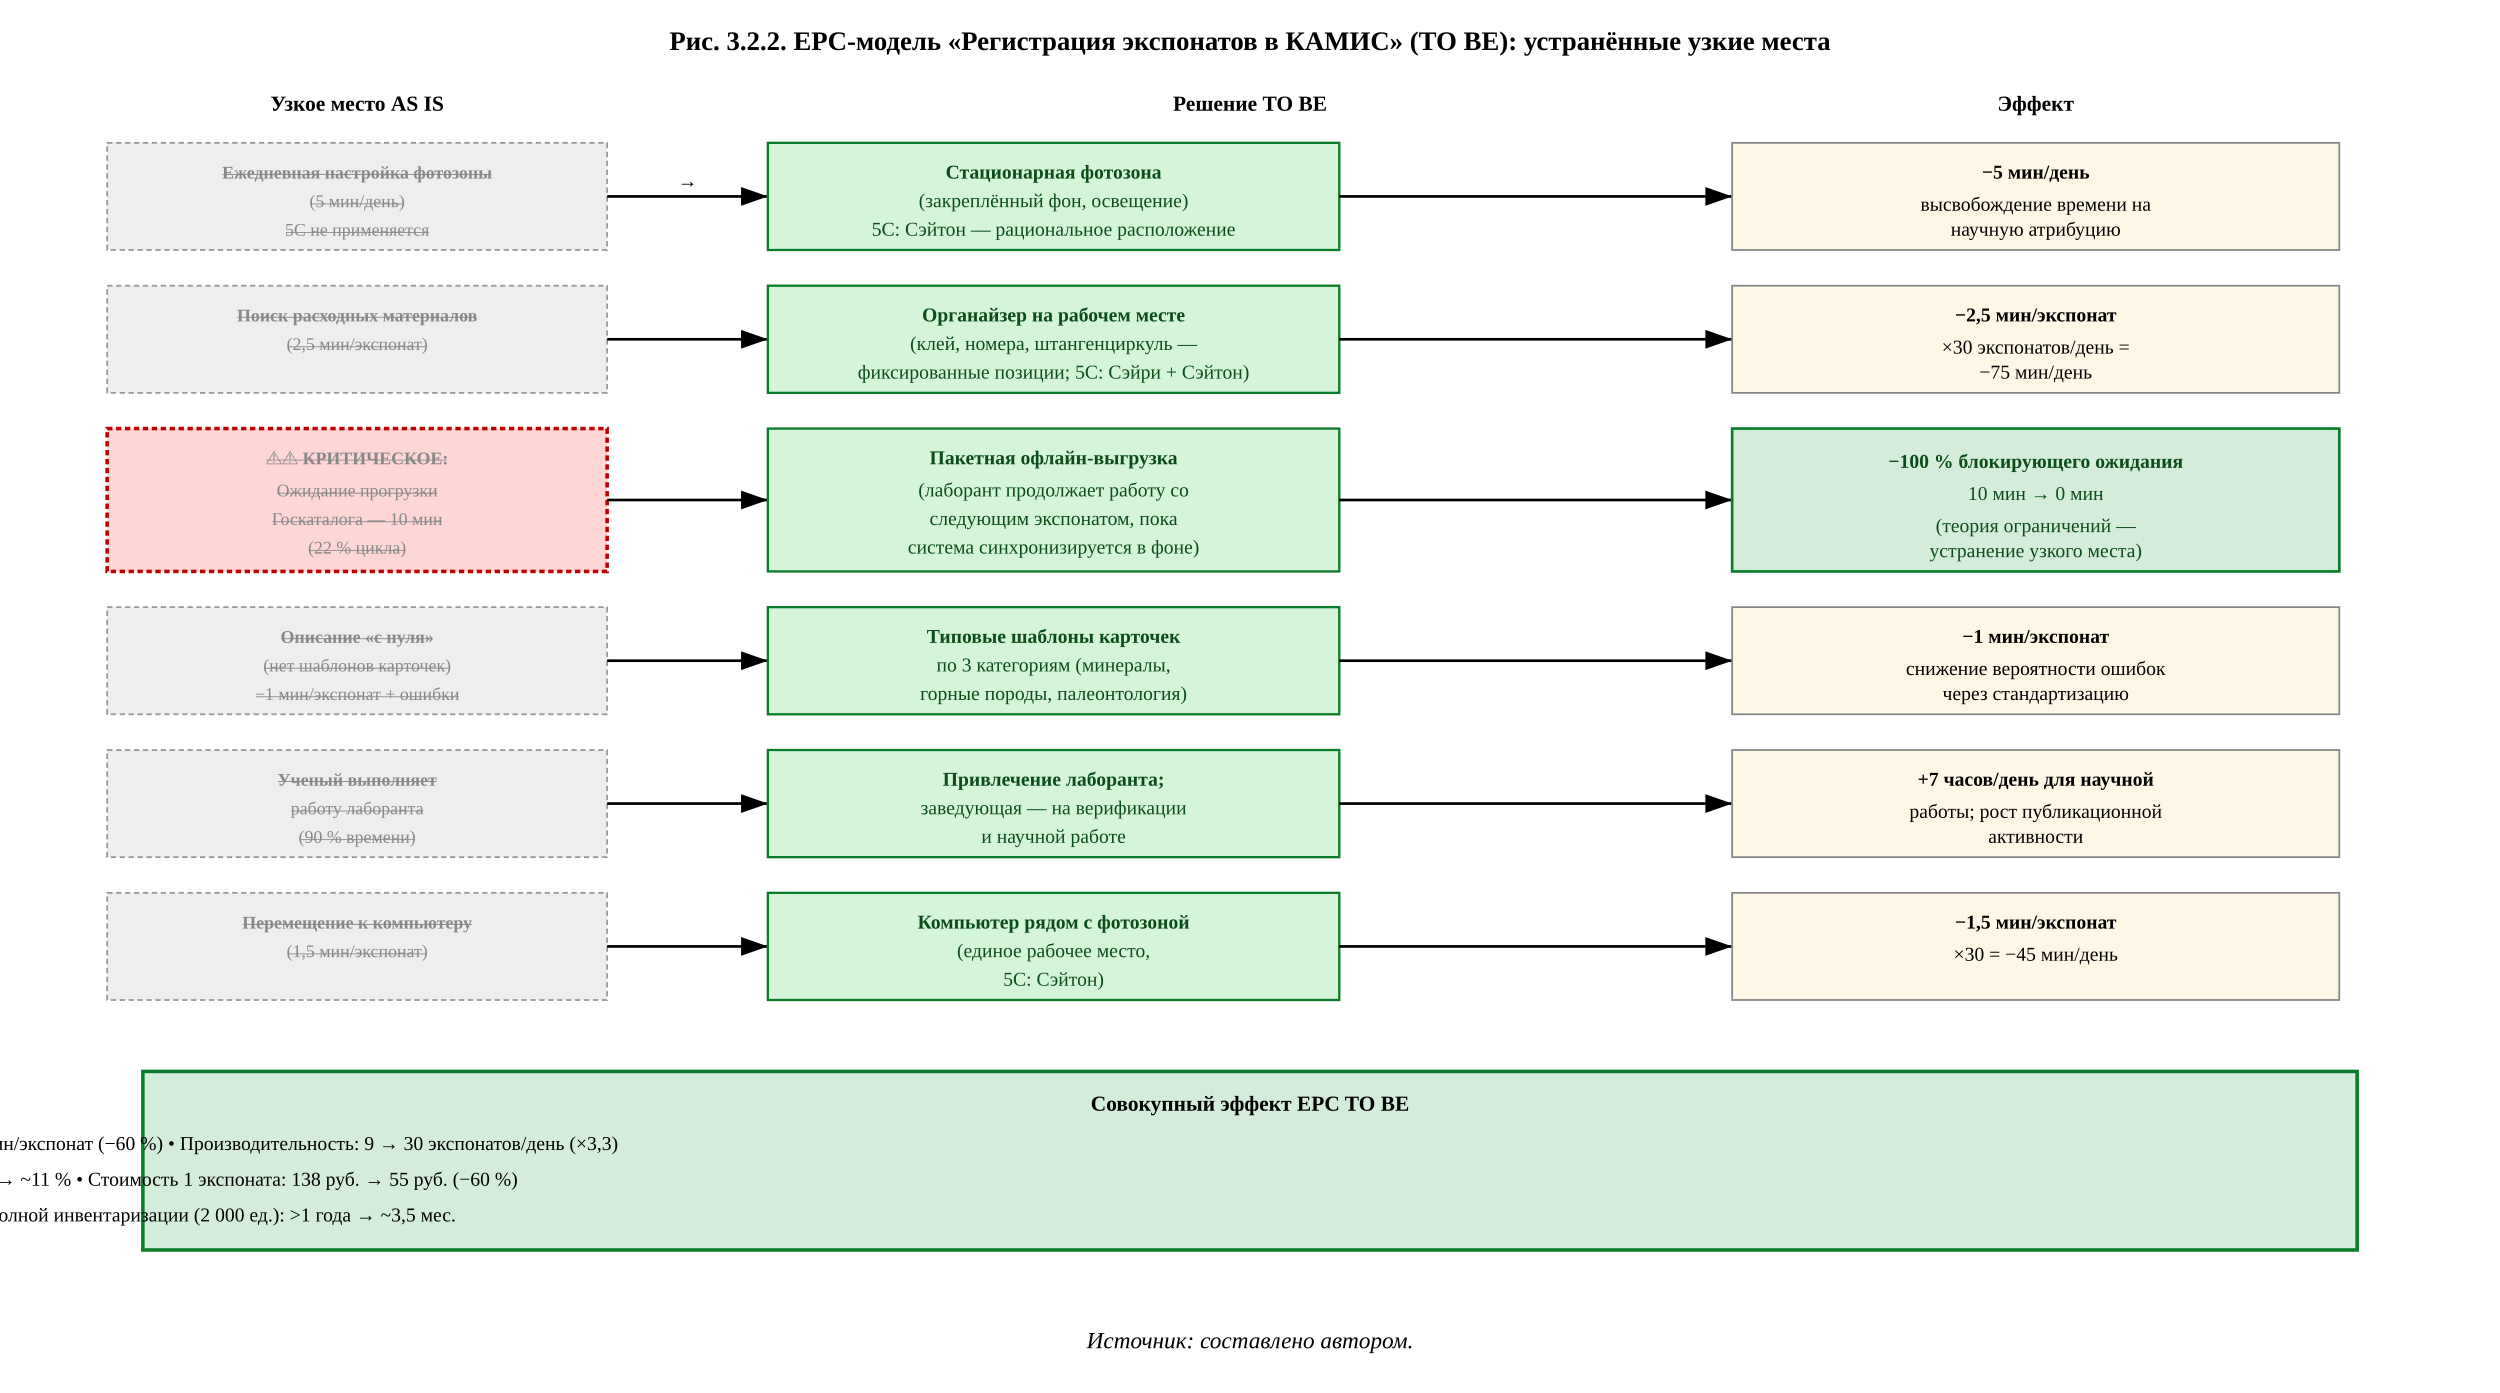
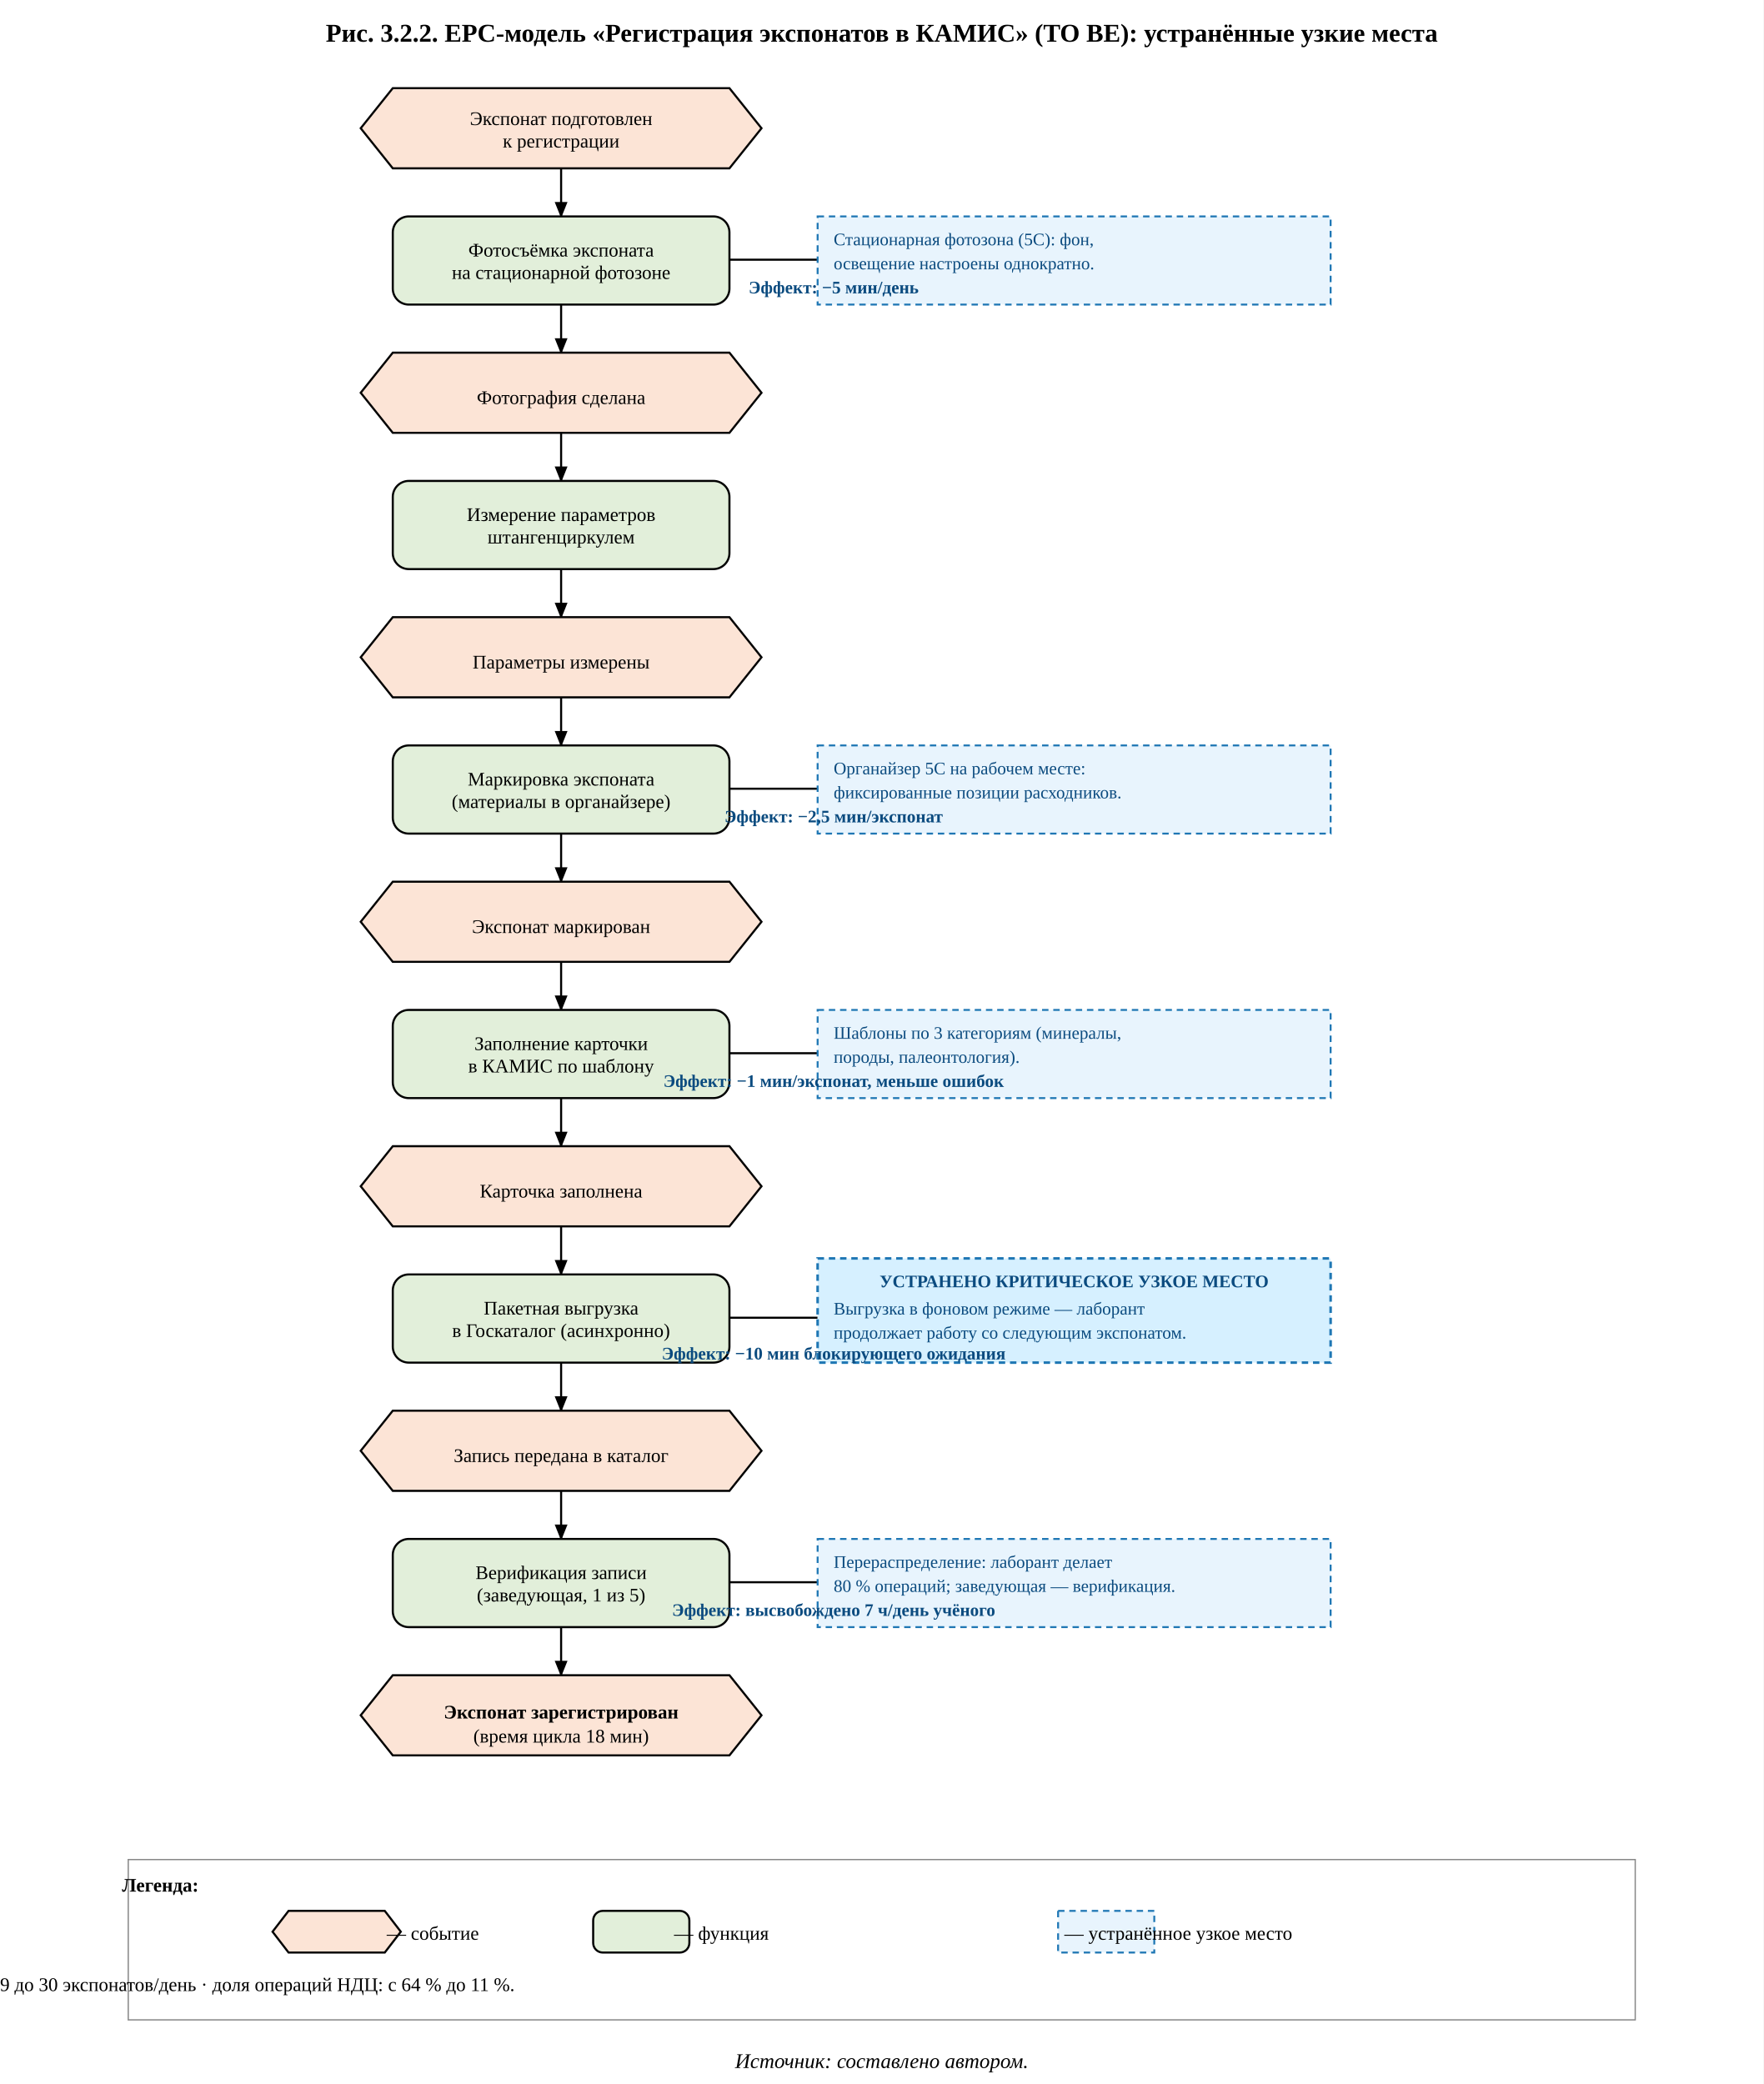
- <svg xmlns="http://www.w3.org/2000/svg" width="1400" height="780" viewBox="0 0 1400 780">
+ <svg xmlns="http://www.w3.org/2000/svg" width="1100" height="1300" viewBox="0 0 1100 1300">
  <defs>
-     <marker id="arr322" markerWidth="10" markerHeight="7" refX="10" refY="3.5" orient="auto">
-       <polygon points="0 0, 10 3.5, 0 7" fill="#000" />
+     <marker id="ar322" markerWidth="10" markerHeight="8" refX="9" refY="4" orient="auto" markerUnits="userSpaceOnUse">
+       <path d="M0,0 L10,4 L0,8 z" fill="#000" />
    </marker>
  </defs>
  <style>
-     .ttl{font-family:'Times New Roman',serif;font-size:15px;font-weight:bold;text-anchor:middle}
-     .lbl{font-family:'Times New Roman',serif;font-size:11px;text-anchor:middle}
-     .lblb{font-family:'Times New Roman',serif;font-size:12px;text-anchor:middle;font-weight:bold}
+     .ttl{font-family:'Times New Roman',serif;font-size:16px;font-weight:bold;text-anchor:middle}
+     .lb{font-family:'Times New Roman',serif;font-size:12px;text-anchor:middle}
+     .lbb{font-family:'Times New Roman',serif;font-size:14px;text-anchor:middle;font-weight:bold}
    .src{font-family:'Times New Roman',serif;font-size:13px;text-anchor:middle;font-style:italic}
-     .ar{stroke:#000;stroke-width:1.5;fill:none}
+     .ar{stroke:#000;stroke-width:1.3;fill:none}
    .evt{fill:#FCE4D6;stroke:#000;stroke-width:1.3}
    .fn{fill:#E2EFDA;stroke:#000;stroke-width:1.3}
-     /* Решение/устранение узкого места — зелёный фон */
-     .fix{fill:#D5F5D9;stroke:#0a7d2a;stroke-width:1.3}
-     .fixT{font-family:'Times New Roman',serif;font-size:11px;text-anchor:middle;fill:#0a4d18}
-     /* Зачёркнутый AS IS — серый */
-     .strike{fill:#eee;stroke:#999;stroke-width:1;stroke-dasharray:3,2}
-     .strikeT{font-family:'Times New Roman',serif;font-size:10px;text-anchor:middle;fill:#888;text-decoration:line-through}
+     .gw{fill:#FFFFFF;stroke:#000;stroke-width:1.3}
+     .sl{fill:#E8F4FD;stroke:#1F77B4;stroke-width:1.2;stroke-dasharray:4,3}
+     .slT{font-family:'Times New Roman',serif;font-size:11px;text-anchor:start;fill:#0B4B7F}
+     .slTc{font-family:'Times New Roman',serif;font-size:11px;text-anchor:middle;fill:#0B4B7F;font-weight:bold}
  </style>
-   <rect width="1400" height="780" fill="white" />
-   <text x="700" y="28" class="ttl">Рис. 3.2.2. EPC-модель «Регистрация экспонатов в КАМИС» (TO BE): устранённые узкие места</text>
-   <text x="200" y="62" class="lblb">Узкое место AS IS</text>
-   <text x="700" y="62" class="lblb">Решение TO BE</text>
-   <text x="1140" y="62" class="lblb">Эффект</text>
-   <rect x="60" y="80" width="280" height="60" class="strike" />
-   <text x="200" y="100" class="strikeT" font-weight="bold">Ежедневная настройка фотозоны</text>
-   <text x="200" y="116" class="strikeT">(5 мин/день)</text>
-   <text x="200" y="132" class="strikeT">5С не применяется</text>
-   <line x1="340" y1="110" x2="430" y2="110" class="ar" marker-end="url(#arr322)" />
-   <text x="385" y="105" class="lbl">→</text>
-   <rect x="430" y="80" width="320" height="60" class="fix" />
-   <text x="590" y="100" class="fixT" font-weight="bold">Стационарная фотозона</text>
-   <text x="590" y="116" class="fixT">(закреплённый фон, освещение)</text>
-   <text x="590" y="132" class="fixT">5С: Сэйтон — рациональное расположение</text>
-   <line x1="750" y1="110" x2="970" y2="110" class="ar" marker-end="url(#arr322)" />
-   <rect x="970" y="80" width="340" height="60" fill="#fff7e6" stroke="#888" />
-   <text x="1140" y="100" class="lbl" font-weight="bold">−5 мин/день</text>
-   <text x="1140" y="118" class="lbl">высвобождение времени на</text>
-   <text x="1140" y="132" class="lbl">научную атрибуцию</text>
-   <rect x="60" y="160" width="280" height="60" class="strike" />
-   <text x="200" y="180" class="strikeT" font-weight="bold">Поиск расходных материалов</text>
-   <text x="200" y="196" class="strikeT">(2,5 мин/экспонат)</text>
-   <line x1="340" y1="190" x2="430" y2="190" class="ar" marker-end="url(#arr322)" />
-   <rect x="430" y="160" width="320" height="60" class="fix" />
-   <text x="590" y="180" class="fixT" font-weight="bold">Органайзер на рабочем месте</text>
-   <text x="590" y="196" class="fixT">(клей, номера, штангенциркуль —</text>
-   <text x="590" y="212" class="fixT">фиксированные позиции; 5С: Сэйри + Сэйтон)</text>
-   <line x1="750" y1="190" x2="970" y2="190" class="ar" marker-end="url(#arr322)" />
-   <rect x="970" y="160" width="340" height="60" fill="#fff7e6" stroke="#888" />
-   <text x="1140" y="180" class="lbl" font-weight="bold">−2,5 мин/экспонат</text>
-   <text x="1140" y="198" class="lbl">×30 экспонатов/день =</text>
-   <text x="1140" y="212" class="lbl">−75 мин/день</text>
-   <rect x="60" y="240" width="280" height="80" fill="#FFD6D6" stroke="#C00000" stroke-width="2" stroke-dasharray="3,2" />
-   <text x="200" y="260" class="strikeT" font-weight="bold" fill="#C00000">⚠⚠ КРИТИЧЕСКОЕ:</text>
-   <text x="200" y="278" class="strikeT" fill="#C00000">Ожидание прогрузки</text>
-   <text x="200" y="294" class="strikeT" fill="#C00000">Госкаталога — 10 мин</text>
-   <text x="200" y="310" class="strikeT" fill="#C00000">(22 % цикла)</text>
-   <line x1="340" y1="280" x2="430" y2="280" class="ar" marker-end="url(#arr322)" />
-   <rect x="430" y="240" width="320" height="80" class="fix" stroke-width="2" />
-   <text x="590" y="260" class="fixT" font-weight="bold">Пакетная офлайн-выгрузка</text>
-   <text x="590" y="278" class="fixT">(лаборант продолжает работу со</text>
-   <text x="590" y="294" class="fixT">следующим экспонатом, пока</text>
-   <text x="590" y="310" class="fixT">система синхронизируется в фоне)</text>
-   <line x1="750" y1="280" x2="970" y2="280" class="ar" marker-end="url(#arr322)" />
-   <rect x="970" y="240" width="340" height="80" fill="#d4edda" stroke="#0a7d2a" stroke-width="1.5" />
-   <text x="1140" y="262" class="fixT" font-weight="bold">−100 % блокирующего ожидания</text>
-   <text x="1140" y="280" class="fixT">10 мин → 0 мин</text>
-   <text x="1140" y="298" class="fixT">(теория ограничений —</text>
-   <text x="1140" y="312" class="fixT">устранение узкого места)</text>
-   <rect x="60" y="340" width="280" height="60" class="strike" />
-   <text x="200" y="360" class="strikeT" font-weight="bold">Описание «с нуля»</text>
-   <text x="200" y="376" class="strikeT">(нет шаблонов карточек)</text>
-   <text x="200" y="392" class="strikeT">−1 мин/экспонат + ошибки</text>
-   <line x1="340" y1="370" x2="430" y2="370" class="ar" marker-end="url(#arr322)" />
-   <rect x="430" y="340" width="320" height="60" class="fix" />
-   <text x="590" y="360" class="fixT" font-weight="bold">Типовые шаблоны карточек</text>
-   <text x="590" y="376" class="fixT">по 3 категориям (минералы,</text>
-   <text x="590" y="392" class="fixT">горные породы, палеонтология)</text>
-   <line x1="750" y1="370" x2="970" y2="370" class="ar" marker-end="url(#arr322)" />
-   <rect x="970" y="340" width="340" height="60" fill="#fff7e6" stroke="#888" />
-   <text x="1140" y="360" class="lbl" font-weight="bold">−1 мин/экспонат</text>
-   <text x="1140" y="378" class="lbl">снижение вероятности ошибок</text>
-   <text x="1140" y="392" class="lbl">через стандартизацию</text>
-   <rect x="60" y="420" width="280" height="60" class="strike" />
-   <text x="200" y="440" class="strikeT" font-weight="bold">Ученый выполняет</text>
-   <text x="200" y="456" class="strikeT">работу лаборанта</text>
-   <text x="200" y="472" class="strikeT">(90 % времени)</text>
-   <line x1="340" y1="450" x2="430" y2="450" class="ar" marker-end="url(#arr322)" />
-   <rect x="430" y="420" width="320" height="60" class="fix" />
-   <text x="590" y="440" class="fixT" font-weight="bold">Привлечение лаборанта;</text>
-   <text x="590" y="456" class="fixT">заведующая — на верификации</text>
-   <text x="590" y="472" class="fixT">и научной работе</text>
-   <line x1="750" y1="450" x2="970" y2="450" class="ar" marker-end="url(#arr322)" />
-   <rect x="970" y="420" width="340" height="60" fill="#fff7e6" stroke="#888" />
-   <text x="1140" y="440" class="lbl" font-weight="bold">+7 часов/день для научной</text>
-   <text x="1140" y="458" class="lbl">работы; рост публикационной</text>
-   <text x="1140" y="472" class="lbl">активности</text>
-   <rect x="60" y="500" width="280" height="60" class="strike" />
-   <text x="200" y="520" class="strikeT" font-weight="bold">Перемещение к компьютеру</text>
-   <text x="200" y="536" class="strikeT">(1,5 мин/экспонат)</text>
-   <line x1="340" y1="530" x2="430" y2="530" class="ar" marker-end="url(#arr322)" />
-   <rect x="430" y="500" width="320" height="60" class="fix" />
-   <text x="590" y="520" class="fixT" font-weight="bold">Компьютер рядом с фотозоной</text>
-   <text x="590" y="536" class="fixT">(единое рабочее место,</text>
-   <text x="590" y="552" class="fixT">5С: Сэйтон)</text>
-   <line x1="750" y1="530" x2="970" y2="530" class="ar" marker-end="url(#arr322)" />
-   <rect x="970" y="500" width="340" height="60" fill="#fff7e6" stroke="#888" />
-   <text x="1140" y="520" class="lbl" font-weight="bold">−1,5 мин/экспонат</text>
-   <text x="1140" y="538" class="lbl">×30 = −45 мин/день</text>
-   <rect x="80" y="600" width="1240" height="100" fill="#d4edda" stroke="#0a7d2a" stroke-width="2" />
-   <text x="700" y="622" class="lblb">Совокупный эффект EPC TO BE</text>
-   <text x="100" y="644" class="lbl" text-anchor="start">• Время цикла: 45 мин → 18 мин/экспонат (−60 %)   • Производительность: 9 → 30 экспонатов/день (×3,3)</text>
-   <text x="100" y="664" class="lbl" text-anchor="start">• Доля НДЦ: 64 % → ~11 %   • Стоимость 1 экспоната: 138 руб. → 55 руб. (−60 %)</text>
-   <text x="100" y="684" class="lbl" text-anchor="start">• Прогноз полной инвентаризации (2 000 ед.): &gt;1 года → ~3,5 мес.</text>
-   <text x="700" y="755" class="src">Источник: составлено автором.</text>
+   <rect width="1100" height="1300" fill="white" />
+   <text x="550" y="26" class="ttl">Рис. 3.2.2. EPC-модель «Регистрация экспонатов в КАМИС» (TO BE): устранённые узкие места</text>
+   <polygon points="245,55 455,55 475,80 455,105 245,105 225,80" class="evt" />
+   <text x="350" y="78" class="lb">Экспонат подготовлен</text>
+   <text x="350" y="92" class="lb">к регистрации</text>
+   <line x1="350" y1="105" x2="350" y2="135" class="ar" marker-end="url(#ar322)" />
+   <rect x="245" y="135" width="210" height="55" rx="10" class="fn" />
+   <text x="350" y="160" class="lb">Фотосъёмка экспоната</text>
+   <text x="350" y="174" class="lb">на стационарной фотозоне</text>
+   <line x1="350" y1="190" x2="350" y2="220" class="ar" marker-end="url(#ar322)" />
+   <line x1="455" y1="162" x2="510" y2="162" class="ar" />
+   <rect x="510" y="135" width="320" height="55" class="sl" />
+   <text x="520" y="153" class="slT">Стационарная фотозона (5С): фон,</text>
+   <text x="520" y="168" class="slT">освещение настроены однократно.</text>
+   <text x="520" y="183" class="slTc" text-anchor="start">Эффект: −5 мин/день</text>
+   <polygon points="245,220 455,220 475,245 455,270 245,270 225,245" class="evt" />
+   <text x="350" y="252" class="lb">Фотография сделана</text>
+   <line x1="350" y1="270" x2="350" y2="300" class="ar" marker-end="url(#ar322)" />
+   <rect x="245" y="300" width="210" height="55" rx="10" class="fn" />
+   <text x="350" y="325" class="lb">Измерение параметров</text>
+   <text x="350" y="339" class="lb">штангенциркулем</text>
+   <line x1="350" y1="355" x2="350" y2="385" class="ar" marker-end="url(#ar322)" />
+   <polygon points="245,385 455,385 475,410 455,435 245,435 225,410" class="evt" />
+   <text x="350" y="417" class="lb">Параметры измерены</text>
+   <line x1="350" y1="435" x2="350" y2="465" class="ar" marker-end="url(#ar322)" />
+   <rect x="245" y="465" width="210" height="55" rx="10" class="fn" />
+   <text x="350" y="490" class="lb">Маркировка экспоната</text>
+   <text x="350" y="504" class="lb">(материалы в органайзере)</text>
+   <line x1="350" y1="520" x2="350" y2="550" class="ar" marker-end="url(#ar322)" />
+   <line x1="455" y1="492" x2="510" y2="492" class="ar" />
+   <rect x="510" y="465" width="320" height="55" class="sl" />
+   <text x="520" y="483" class="slT">Органайзер 5С на рабочем месте:</text>
+   <text x="520" y="498" class="slT">фиксированные позиции расходников.</text>
+   <text x="520" y="513" class="slTc" text-anchor="start">Эффект: −2,5 мин/экспонат</text>
+   <polygon points="245,550 455,550 475,575 455,600 245,600 225,575" class="evt" />
+   <text x="350" y="582" class="lb">Экспонат маркирован</text>
+   <line x1="350" y1="600" x2="350" y2="630" class="ar" marker-end="url(#ar322)" />
+   <rect x="245" y="630" width="210" height="55" rx="10" class="fn" />
+   <text x="350" y="655" class="lb">Заполнение карточки</text>
+   <text x="350" y="669" class="lb">в КАМИС по шаблону</text>
+   <line x1="350" y1="685" x2="350" y2="715" class="ar" marker-end="url(#ar322)" />
+   <line x1="455" y1="657" x2="510" y2="657" class="ar" />
+   <rect x="510" y="630" width="320" height="55" class="sl" />
+   <text x="520" y="648" class="slT">Шаблоны по 3 категориям (минералы,</text>
+   <text x="520" y="663" class="slT">породы, палеонтология).</text>
+   <text x="520" y="678" class="slTc" text-anchor="start">Эффект: −1 мин/экспонат, меньше ошибок</text>
+   <polygon points="245,715 455,715 475,740 455,765 245,765 225,740" class="evt" />
+   <text x="350" y="747" class="lb">Карточка заполнена</text>
+   <line x1="350" y1="765" x2="350" y2="795" class="ar" marker-end="url(#ar322)" />
+   <rect x="245" y="795" width="210" height="55" rx="10" class="fn" />
+   <text x="350" y="820" class="lb">Пакетная выгрузка</text>
+   <text x="350" y="834" class="lb">в Госкаталог (асинхронно)</text>
+   <line x1="350" y1="850" x2="350" y2="880" class="ar" marker-end="url(#ar322)" />
+   <line x1="455" y1="822" x2="510" y2="822" class="ar" />
+   <rect x="510" y="785" width="320" height="65" fill="#D6F0FF" stroke="#1F77B4" stroke-width="1.6" stroke-dasharray="4,3" />
+   <text x="670" y="803" class="slTc">УСТРАНЕНО КРИТИЧЕСКОЕ УЗКОЕ МЕСТО</text>
+   <text x="520" y="820" class="slT">Выгрузка в фоновом режиме — лаборант</text>
+   <text x="520" y="835" class="slT">продолжает работу со следующим экспонатом.</text>
+   <text x="520" y="848" class="slTc" text-anchor="start">Эффект: −10 мин блокирующего ожидания</text>
+   <polygon points="245,880 455,880 475,905 455,930 245,930 225,905" class="evt" />
+   <text x="350" y="912" class="lb">Запись передана в каталог</text>
+   <line x1="350" y1="930" x2="350" y2="960" class="ar" marker-end="url(#ar322)" />
+   <rect x="245" y="960" width="210" height="55" rx="10" class="fn" />
+   <text x="350" y="985" class="lb">Верификация записи</text>
+   <text x="350" y="999" class="lb">(заведующая, 1 из 5)</text>
+   <line x1="350" y1="1015" x2="350" y2="1045" class="ar" marker-end="url(#ar322)" />
+   <line x1="455" y1="987" x2="510" y2="987" class="ar" />
+   <rect x="510" y="960" width="320" height="55" class="sl" />
+   <text x="520" y="978" class="slT">Перераспределение: лаборант делает</text>
+   <text x="520" y="993" class="slT">80 % операций; заведующая — верификация.</text>
+   <text x="520" y="1008" class="slTc" text-anchor="start">Эффект: высвобождено 7 ч/день учёного</text>
+   <polygon points="245,1045 455,1045 475,1070 455,1095 245,1095 225,1070" class="evt" stroke-width="2" />
+   <text x="350" y="1072" class="lb" font-weight="bold">Экспонат зарегистрирован</text>
+   <text x="350" y="1087" class="lb">(время цикла 18 мин)</text>
+   <rect x="80" y="1160" width="940" height="100" fill="none" stroke="#888" stroke-width="0.8" />
+   <text x="100" y="1180" class="lb" text-anchor="start" font-weight="bold">Легенда:</text>
+   <polygon points="180,1192 240,1192 250,1205 240,1218 180,1218 170,1205" class="evt" />
+   <text x="270" y="1210" class="lb" text-anchor="start">— событие</text>
+   <rect x="370" y="1192" width="60" height="26" rx="6" class="fn" />
+   <text x="450" y="1210" class="lb" text-anchor="start">— функция</text>
+   <rect x="660" y="1192" width="60" height="26" class="sl" />
+   <text x="735" y="1210" class="lb" text-anchor="start">— устранённое узкое место</text>
+   <text x="100" y="1242" class="lb" text-anchor="start">Производительность: с 9 до 30 экспонатов/день · доля операций НДЦ: с 64 % до 11 %.</text>
+   <text x="550" y="1290" class="src">Источник: составлено автором.</text>
</svg>
